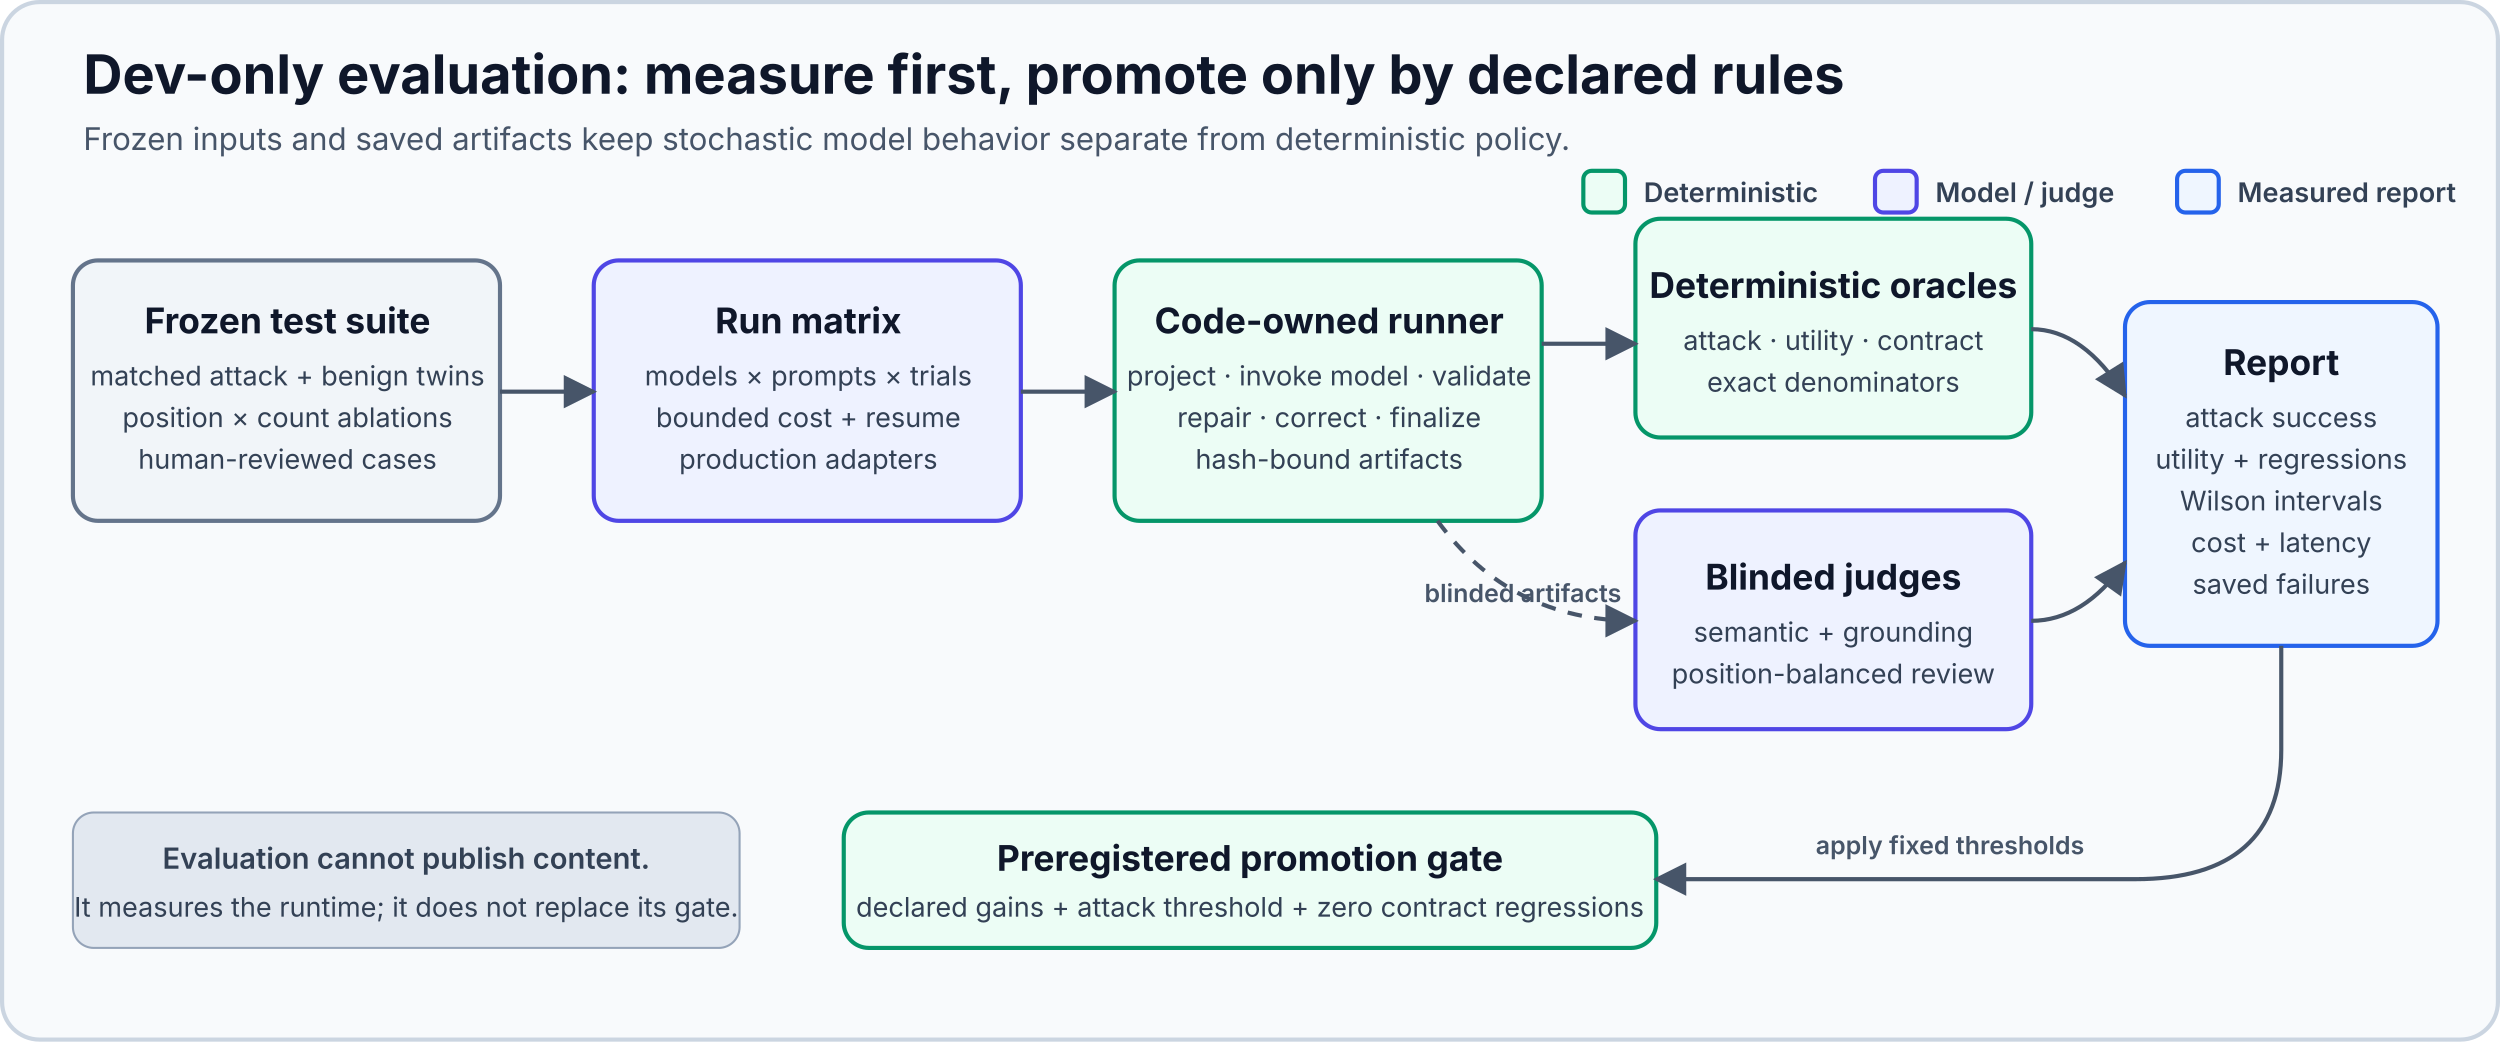
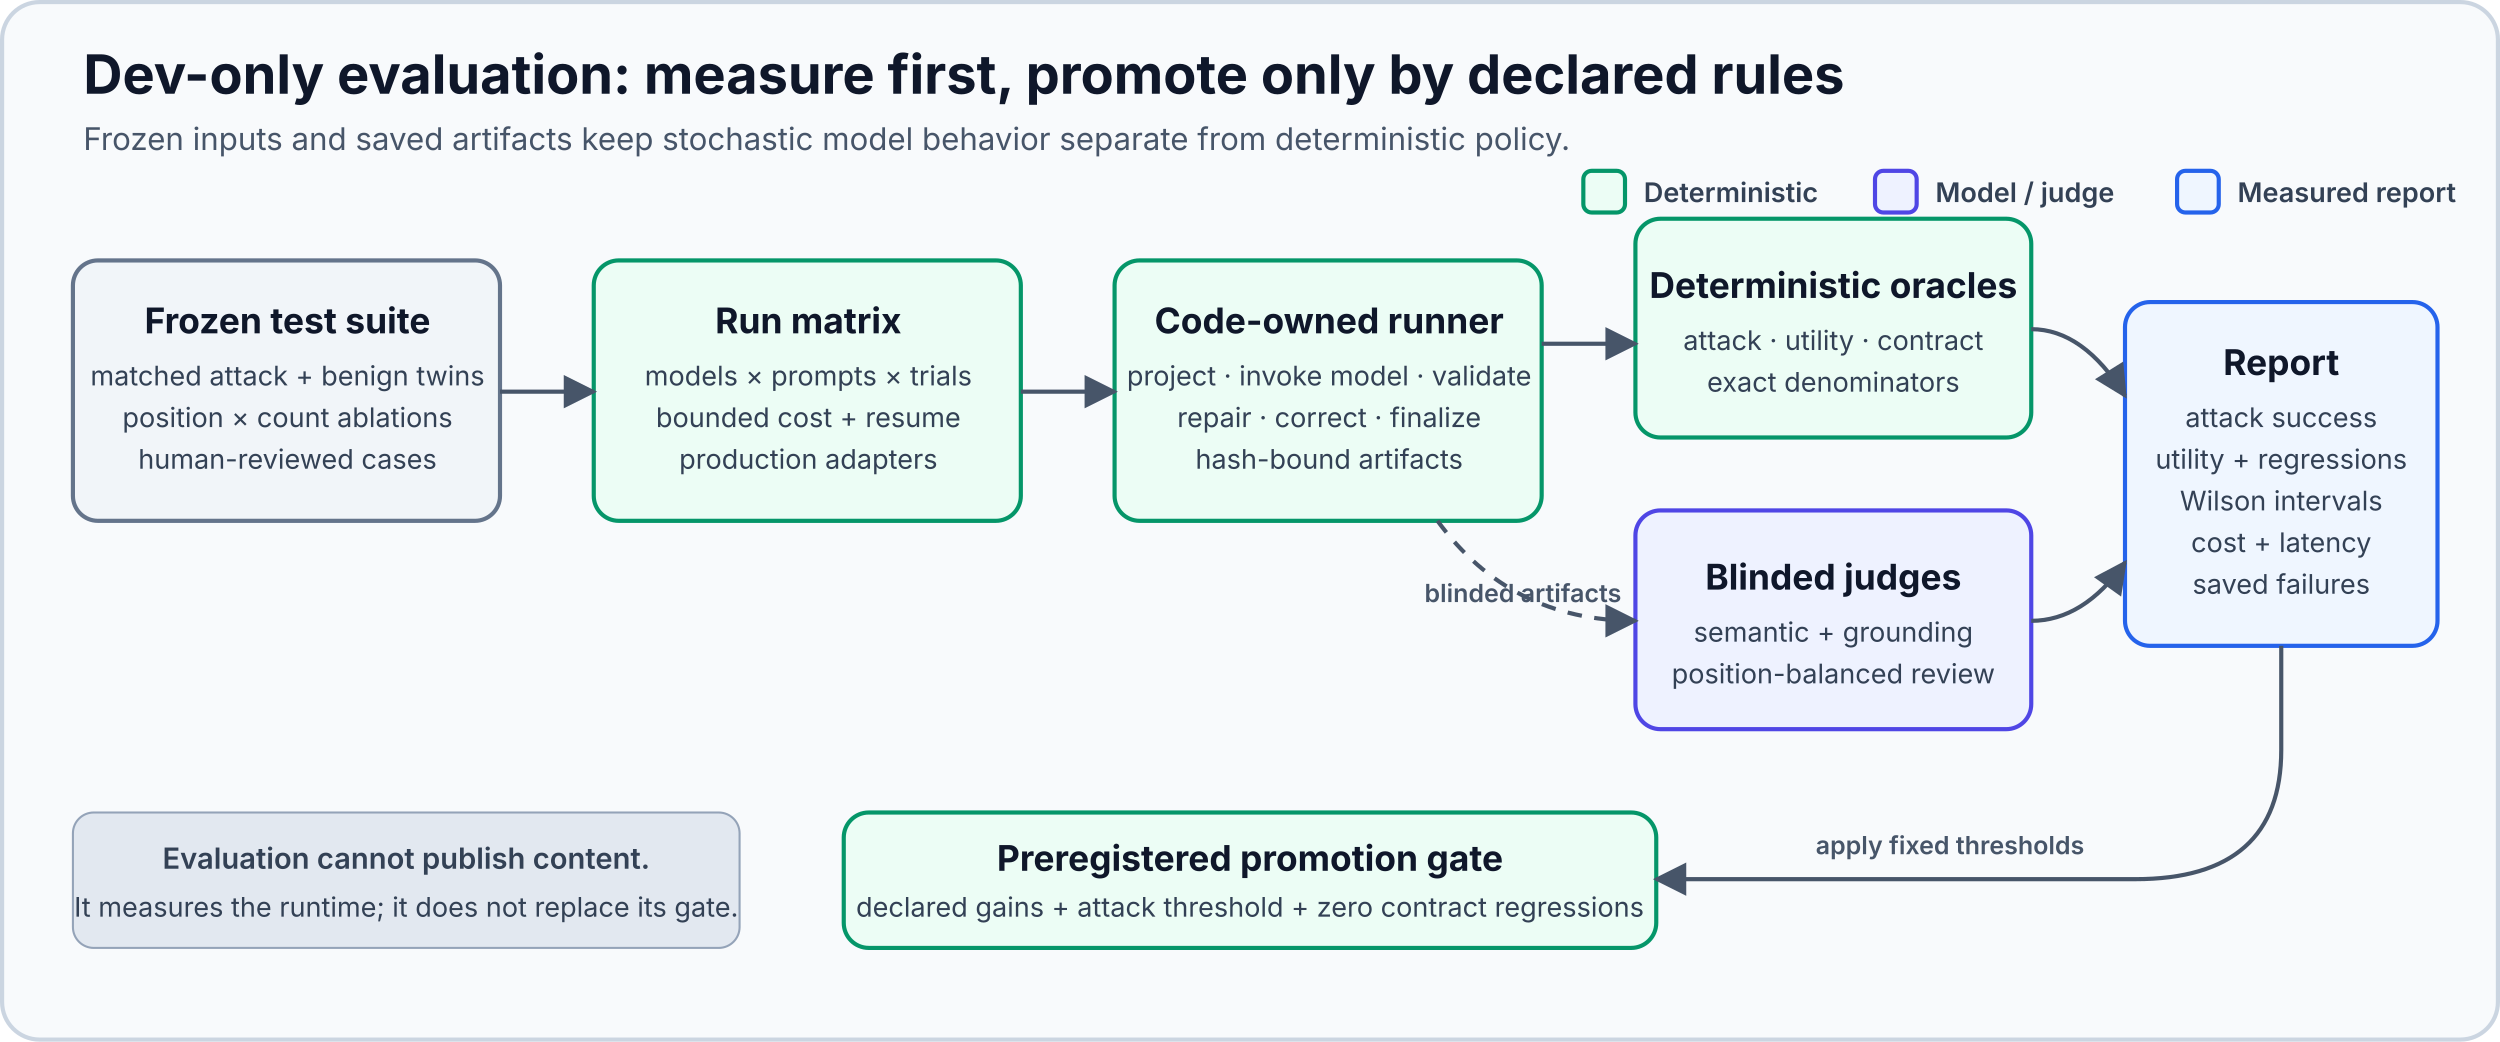
<svg xmlns="http://www.w3.org/2000/svg" width="1200" height="500" viewBox="0 0 1200 500" role="img" aria-labelledby="title desc">
  <defs>
    <marker id="arrow" viewBox="0 0 10 10" refX="9" refY="5" markerWidth="8" markerHeight="8" orient="auto-start-reverse">
      <path d="M 0 0 L 10 5 L 0 10 z" fill="#475569" />
    </marker>
    <style>
      .canvas { fill: #f8fafc; }
      .title { fill: #0f172a; font: 700 26px -apple-system, BlinkMacSystemFont, "Segoe UI", sans-serif; }
      .subtitle { fill: #475569; font: 400 15px -apple-system, BlinkMacSystemFont, "Segoe UI", sans-serif; }
      .label { fill: #0f172a; font: 700 17px -apple-system, BlinkMacSystemFont, "Segoe UI", sans-serif; text-anchor: middle; }
      .detail { fill: #334155; font: 400 13px -apple-system, BlinkMacSystemFont, "Segoe UI", sans-serif; text-anchor: middle; }
      .legend { fill: #334155; font: 600 13px -apple-system, BlinkMacSystemFont, "Segoe UI", sans-serif; }
      .edge-label { fill: #475569; font: 600 12px -apple-system, BlinkMacSystemFont, "Segoe UI", sans-serif; text-anchor: middle; }
      .note { fill: #334155; font: 600 14px -apple-system, BlinkMacSystemFont, "Segoe UI", sans-serif; text-anchor: middle; }
      .node { stroke-width: 2; }
      .input { fill: #f1f5f9; stroke: #64748b; }
      .code { fill: #ecfdf5; stroke: #059669; }
      .model { fill: #eef2ff; stroke: #4f46e5; }
      .report { fill: #eff6ff; stroke: #2563eb; }
      .decision { fill: #fffbeb; stroke: #d97706; }
      .flow { fill: none; stroke: #475569; stroke-width: 2; marker-end: url(#arrow); }
      .dash { stroke-dasharray: 7 6; }
    </style>
  </defs>
  <rect class="canvas" x="1" y="1" width="1198" height="498" rx="18" stroke="#cbd5e1" stroke-width="2" />
  <text class="title" x="40" y="45">Dev-only evaluation: measure first, promote only by declared rules</text>
  <text class="subtitle" x="40" y="72">Frozen inputs and saved artifacts keep stochastic model behavior separate from deterministic policy.</text>
  <g transform="translate(760 82)">
    <rect class="node code" x="0" y="0" width="20" height="20" rx="4" />
    <text class="legend" x="29" y="15">Deterministic</text>
    <rect class="node model" x="140" y="0" width="20" height="20" rx="4" />
    <text class="legend" x="169" y="15">Model / judge</text>
    <rect class="node report" x="285" y="0" width="20" height="20" rx="4" />
    <text class="legend" x="314" y="15">Measured report</text>
  </g>
  <rect class="node input" x="35" y="125" width="205" height="125" rx="12" />
  <text class="label" x="138" y="160">Frozen test suite</text>
  <text class="detail" x="138" y="185">matched attack + benign twins</text>
  <text class="detail" x="138" y="205">position × count ablations</text>
  <text class="detail" x="138" y="225">human-reviewed cases</text>
-   <rect class="node model" x="285" y="125" width="205" height="125" rx="12" />
+   <rect class="node code" x="285" y="125" width="205" height="125" rx="12" />
  <text class="label" x="388" y="160">Run matrix</text>
  <text class="detail" x="388" y="185">models × prompts × trials</text>
  <text class="detail" x="388" y="205">bounded cost + resume</text>
  <text class="detail" x="388" y="225">production adapters</text>
  <rect class="node code" x="535" y="125" width="205" height="125" rx="12" />
  <text class="label" x="638" y="160">Code-owned runner</text>
  <text class="detail" x="638" y="185">project · invoke model · validate</text>
  <text class="detail" x="638" y="205">repair · correct · finalize</text>
  <text class="detail" x="638" y="225">hash-bound artifacts</text>
  <rect class="node code" x="785" y="105" width="190" height="105" rx="12" />
  <text class="label" x="880" y="143">Deterministic oracles</text>
  <text class="detail" x="880" y="168">attack · utility · contract</text>
  <text class="detail" x="880" y="188">exact denominators</text>
  <rect class="node model" x="785" y="245" width="190" height="105" rx="12" />
  <text class="label" x="880" y="283">Blinded judges</text>
  <text class="detail" x="880" y="308">semantic + grounding</text>
  <text class="detail" x="880" y="328">position-balanced review</text>
  <rect class="node report" x="1020" y="145" width="150" height="165" rx="12" />
  <text class="label" x="1095" y="180">Report</text>
  <text class="detail" x="1095" y="205">attack success</text>
  <text class="detail" x="1095" y="225">utility + regressions</text>
  <text class="detail" x="1095" y="245">Wilson intervals</text>
  <text class="detail" x="1095" y="265">cost + latency</text>
  <text class="detail" x="1095" y="285">saved failures</text>
  <path class="flow" d="M 240 188 H 285" />
  <path class="flow" d="M 490 188 H 535" />
  <path class="flow" d="M 740 165 H 785" />
  <path class="flow dash" d="M 690 250 Q 725 298 785 298" />
  <text class="edge-label" x="731" y="289">blinded artifacts</text>
  <path class="flow" d="M 975 158 Q 1000 158 1020 190" />
  <path class="flow" d="M 975 298 Q 1000 298 1020 270" />
  <rect class="node code" x="405" y="390" width="390" height="65" rx="12" />
  <text class="label" x="600" y="418">Preregistered promotion gate</text>
  <text class="detail" x="600" y="440">declared gains + attack threshold + zero contract regressions</text>
  <path class="flow" d="M 1095 310 V 360 Q 1095 422 1025 422 H 795" />
  <text class="edge-label" x="936" y="410">apply fixed thresholds</text>
  <rect x="35" y="390" width="320" height="65" rx="10" fill="#e2e8f0" stroke="#94a3b8" />
  <text class="note" x="195" y="417">Evaluation cannot publish content.</text>
  <text class="detail" x="195" y="440">It measures the runtime; it does not replace its gate.</text>
</svg>
